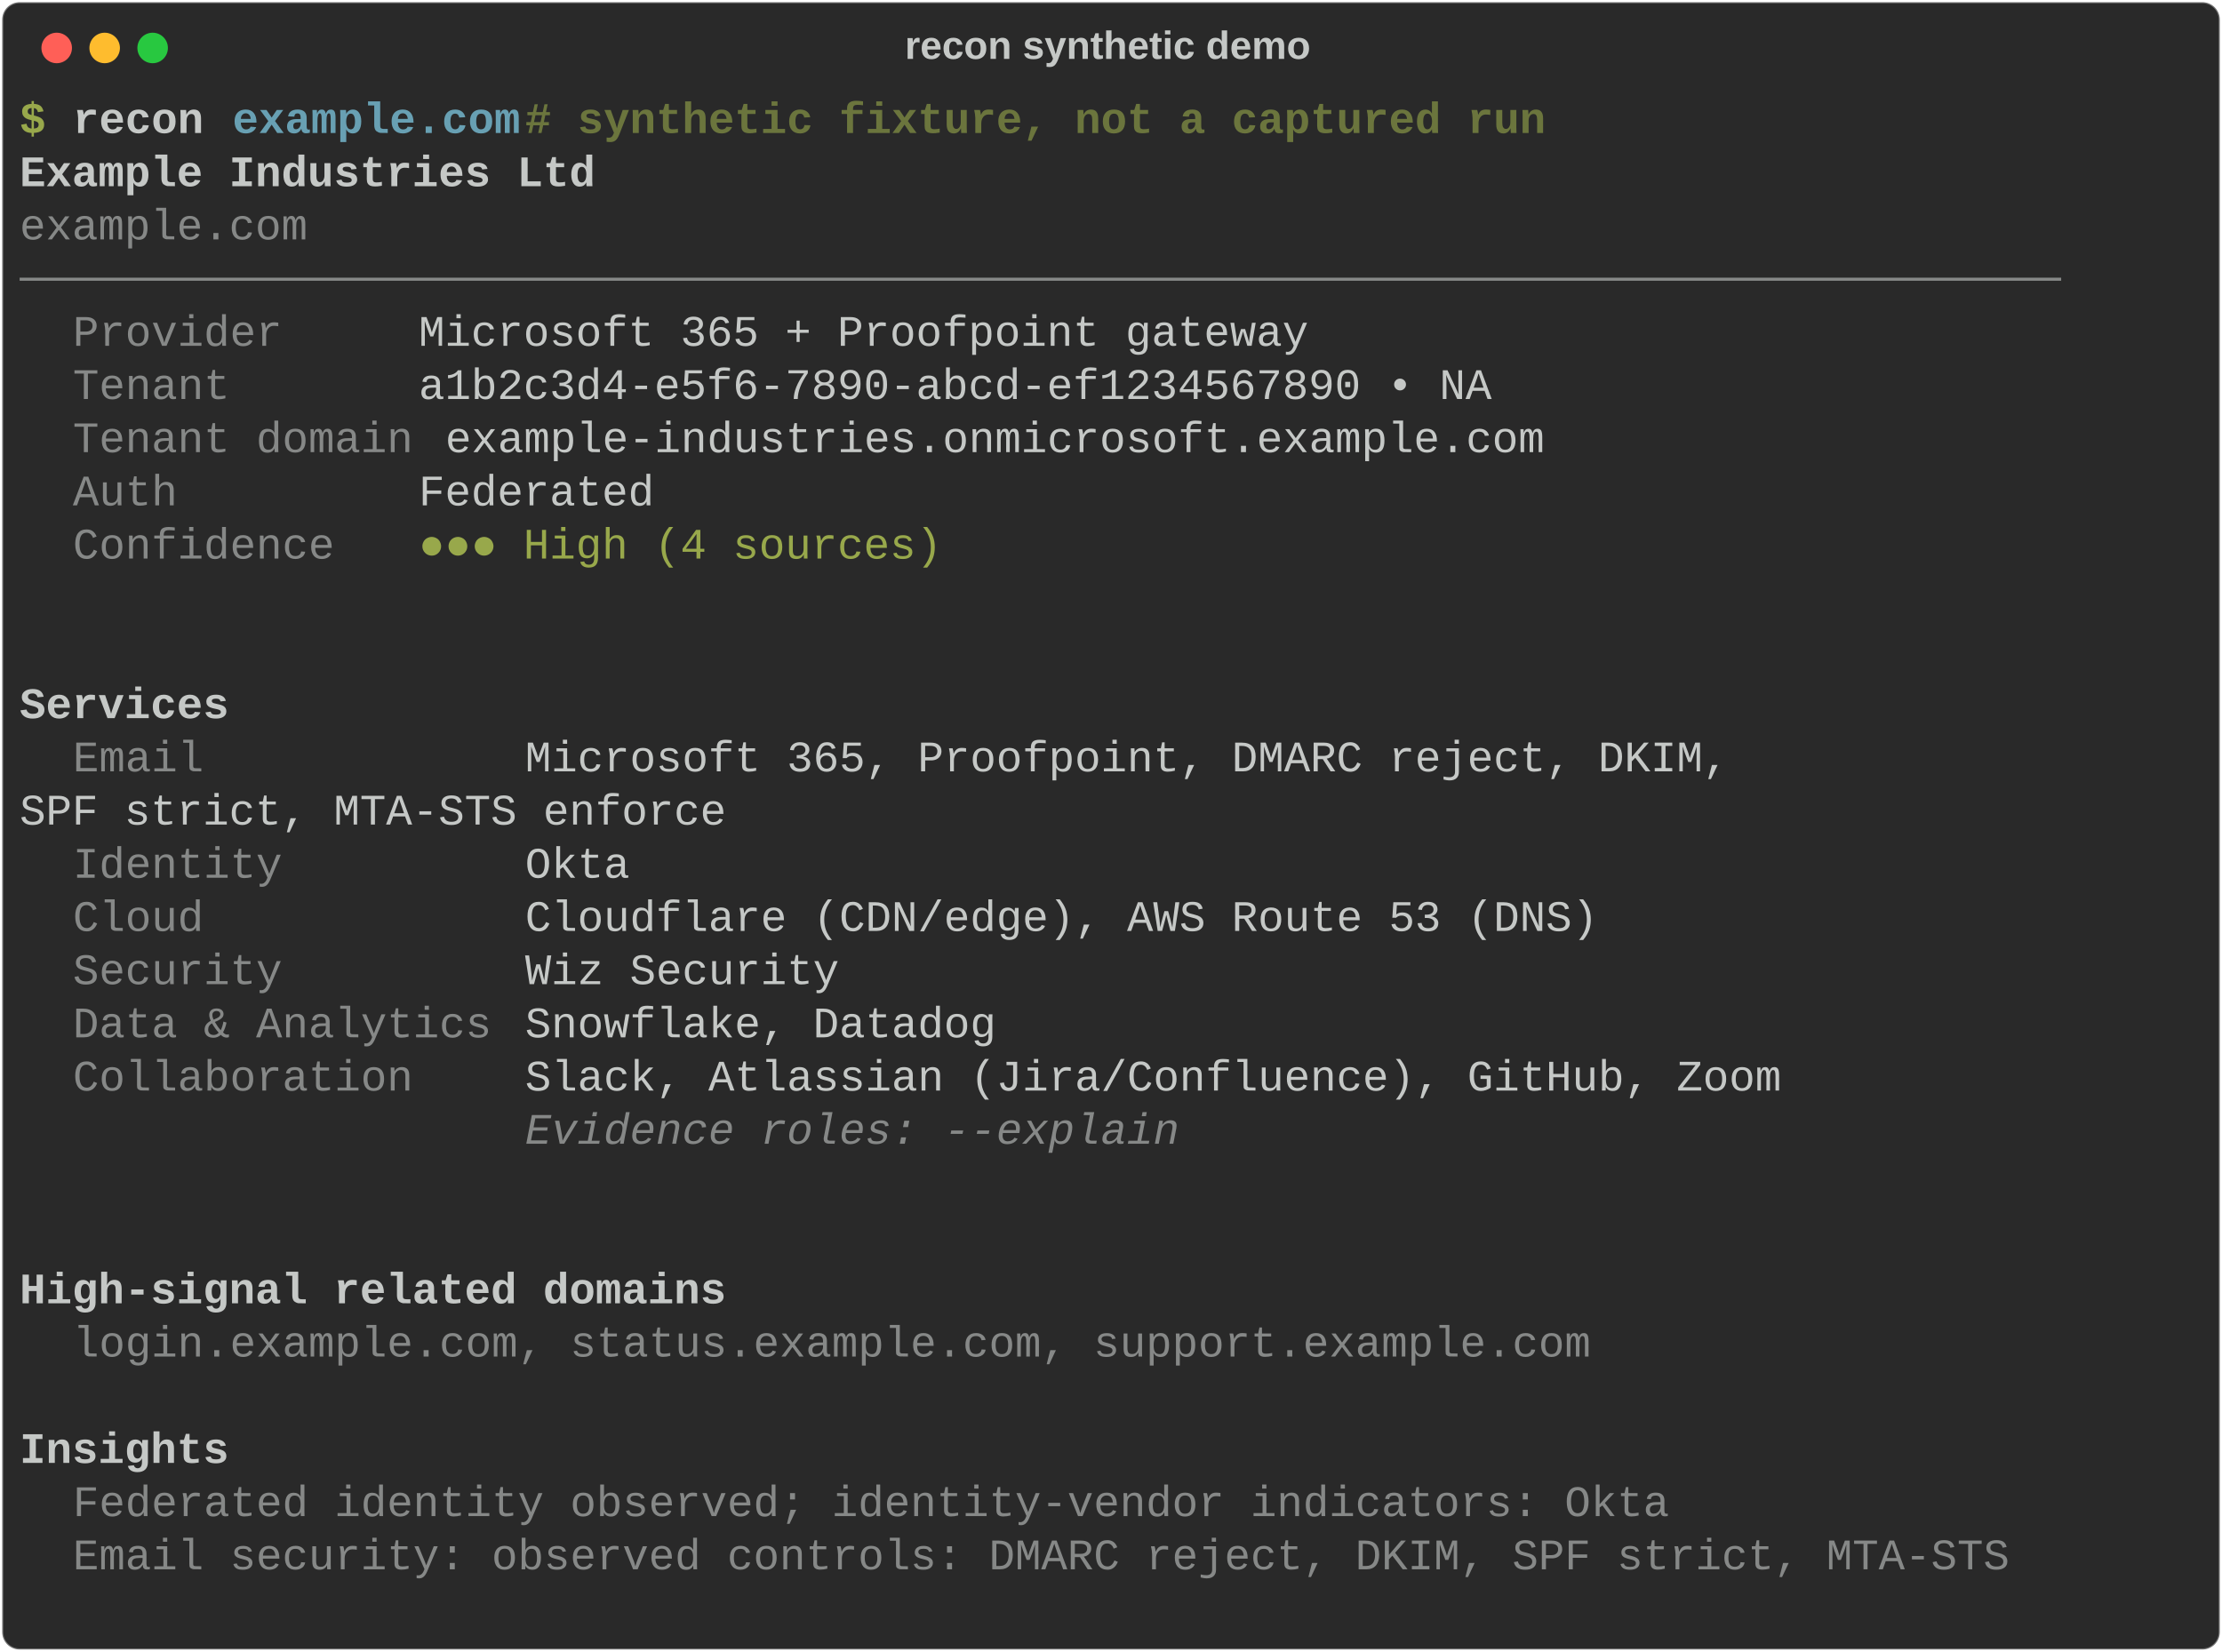
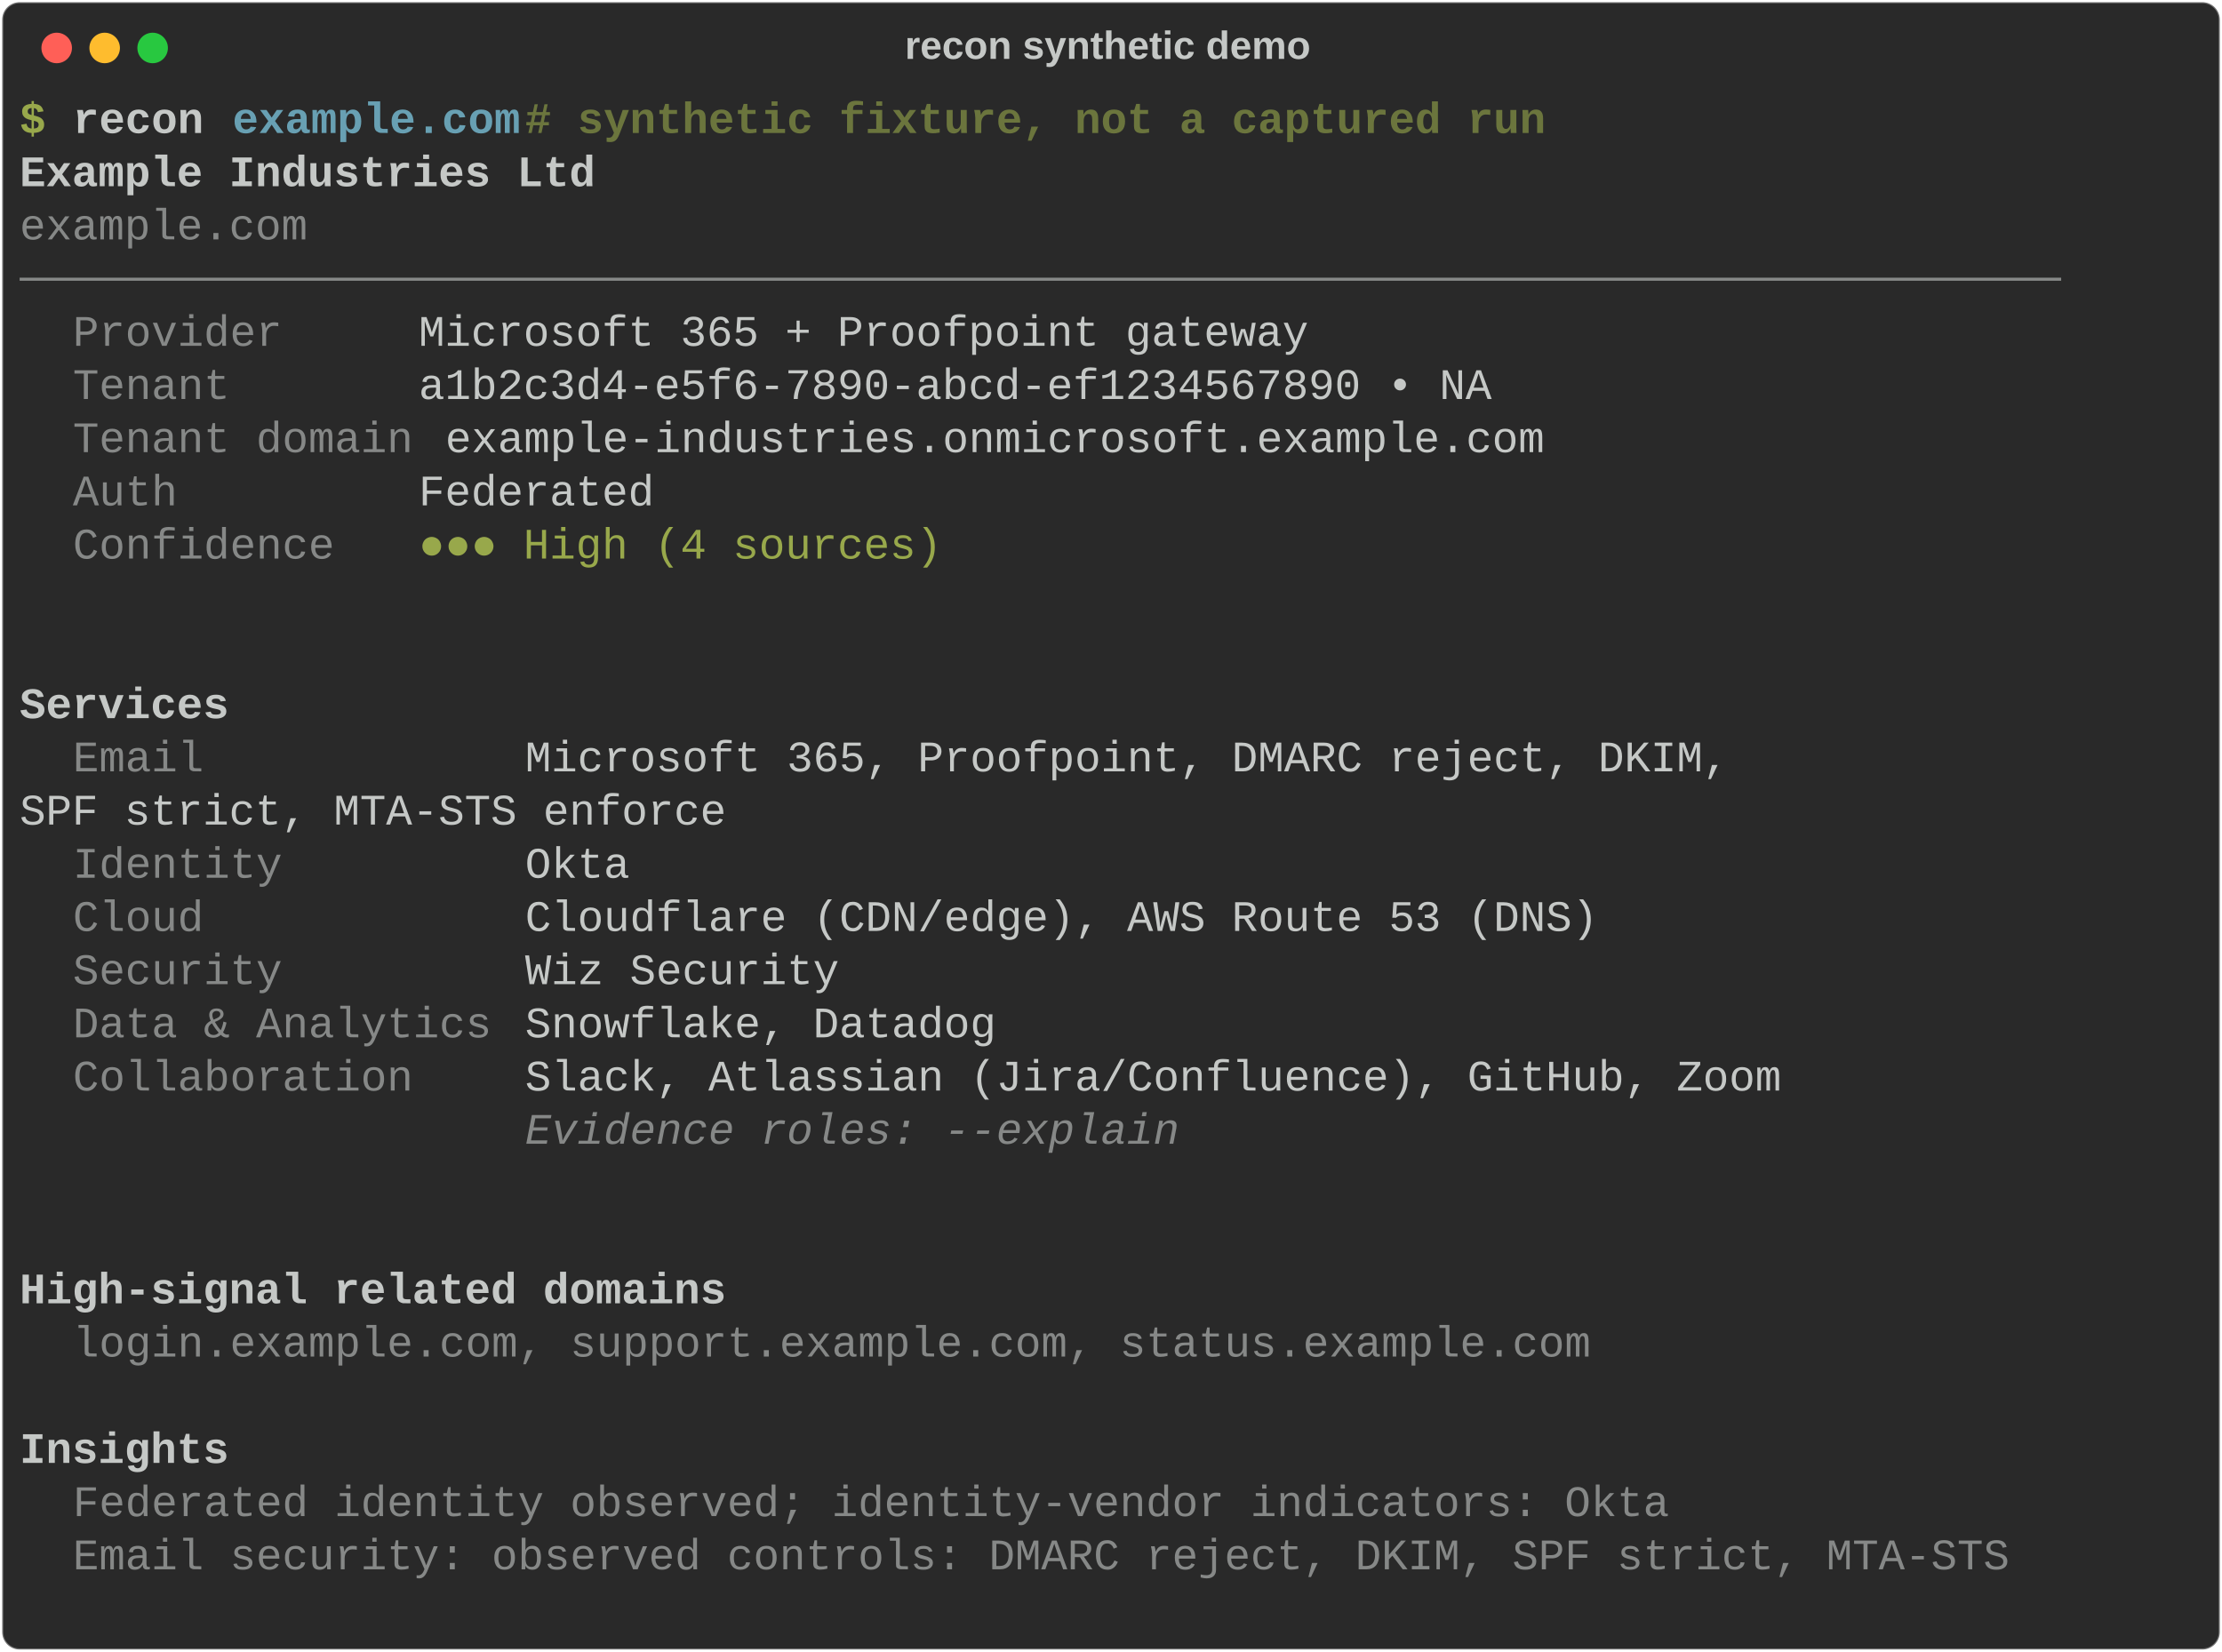
<svg xmlns="http://www.w3.org/2000/svg" class="rich-terminal" role="img" aria-labelledby="recon-demo-accessible-title recon-demo-accessible-description" viewBox="0 0 1019 757.6">
  <style>


    .recon-demo-matrix {
        font-family: ui-monospace, SFMono-Regular, Consolas, Liberation Mono, monospace;
        font-size: 20px;
        line-height: 24.4px;
        font-variant-east-asian: full-width;
    }

    .recon-demo-title {
        font-size: 18px;
        font-weight: bold;
        font-family: arial;
    }

    .recon-demo-r1 { fill: #98a84b;font-weight: bold }
.recon-demo-r2 { fill: #c5c8c6;font-weight: bold }
.recon-demo-r3 { fill: #68a0b3;font-weight: bold }
.recon-demo-r4 { fill: #6b753d;font-weight: bold }
.recon-demo-r5 { fill: #c5c8c6 }
.recon-demo-r6 { fill: #868887 }
.recon-demo-r7 { fill: #98a84b }
.recon-demo-r8 { fill: #868887;font-style: italic; }
    </style>
  <defs>
    <clipPath id="recon-demo-clip-terminal">
      <rect x="0" y="0" width="999.4" height="706.6" />
    </clipPath>
    <clipPath id="recon-demo-line-0">
      <rect x="0" y="1.5" width="1000.4" height="24.65" />
    </clipPath>
    <clipPath id="recon-demo-line-1">
      <rect x="0" y="25.9" width="1000.4" height="24.65" />
    </clipPath>
    <clipPath id="recon-demo-line-2">
      <rect x="0" y="50.3" width="1000.4" height="24.65" />
    </clipPath>
    <clipPath id="recon-demo-line-3">
      <rect x="0" y="74.7" width="1000.4" height="24.65" />
    </clipPath>
    <clipPath id="recon-demo-line-4">
      <rect x="0" y="99.1" width="1000.4" height="24.65" />
    </clipPath>
    <clipPath id="recon-demo-line-5">
      <rect x="0" y="123.5" width="1000.4" height="24.65" />
    </clipPath>
    <clipPath id="recon-demo-line-6">
      <rect x="0" y="147.9" width="1000.4" height="24.65" />
    </clipPath>
    <clipPath id="recon-demo-line-7">
      <rect x="0" y="172.3" width="1000.4" height="24.65" />
    </clipPath>
    <clipPath id="recon-demo-line-8">
      <rect x="0" y="196.7" width="1000.4" height="24.65" />
    </clipPath>
    <clipPath id="recon-demo-line-9">
      <rect x="0" y="221.1" width="1000.4" height="24.65" />
    </clipPath>
    <clipPath id="recon-demo-line-10">
      <rect x="0" y="245.5" width="1000.4" height="24.65" />
    </clipPath>
    <clipPath id="recon-demo-line-11">
      <rect x="0" y="269.9" width="1000.4" height="24.65" />
    </clipPath>
    <clipPath id="recon-demo-line-12">
      <rect x="0" y="294.3" width="1000.4" height="24.65" />
    </clipPath>
    <clipPath id="recon-demo-line-13">
      <rect x="0" y="318.7" width="1000.4" height="24.65" />
    </clipPath>
    <clipPath id="recon-demo-line-14">
      <rect x="0" y="343.1" width="1000.4" height="24.65" />
    </clipPath>
    <clipPath id="recon-demo-line-15">
      <rect x="0" y="367.5" width="1000.4" height="24.65" />
    </clipPath>
    <clipPath id="recon-demo-line-16">
      <rect x="0" y="391.9" width="1000.4" height="24.65" />
    </clipPath>
    <clipPath id="recon-demo-line-17">
      <rect x="0" y="416.3" width="1000.4" height="24.65" />
    </clipPath>
    <clipPath id="recon-demo-line-18">
      <rect x="0" y="440.7" width="1000.4" height="24.65" />
    </clipPath>
    <clipPath id="recon-demo-line-19">
      <rect x="0" y="465.1" width="1000.4" height="24.65" />
    </clipPath>
    <clipPath id="recon-demo-line-20">
      <rect x="0" y="489.5" width="1000.4" height="24.65" />
    </clipPath>
    <clipPath id="recon-demo-line-21">
      <rect x="0" y="513.9" width="1000.4" height="24.65" />
    </clipPath>
    <clipPath id="recon-demo-line-22">
      <rect x="0" y="538.3" width="1000.4" height="24.65" />
    </clipPath>
    <clipPath id="recon-demo-line-23">
      <rect x="0" y="562.7" width="1000.4" height="24.65" />
    </clipPath>
    <clipPath id="recon-demo-line-24">
      <rect x="0" y="587.1" width="1000.4" height="24.65" />
    </clipPath>
    <clipPath id="recon-demo-line-25">
      <rect x="0" y="611.5" width="1000.4" height="24.65" />
    </clipPath>
    <clipPath id="recon-demo-line-26">
      <rect x="0" y="635.9" width="1000.4" height="24.65" />
    </clipPath>
    <clipPath id="recon-demo-line-27">
      <rect x="0" y="660.3" width="1000.4" height="24.65" />
    </clipPath>
  </defs>
  <rect fill="#292929" stroke="rgba(255,255,255,0.35)" stroke-width="1" x="1" y="1" width="1017" height="755.6" rx="8" />
  <text class="recon-demo-title" fill="#c5c8c6" text-anchor="middle" x="508" y="27">recon synthetic demo</text>
  <g transform="translate(26,22)">
    <circle cx="0" cy="0" r="7" fill="#ff5f57" />
    <circle cx="22" cy="0" r="7" fill="#febc2e" />
    <circle cx="44" cy="0" r="7" fill="#28c840" />
  </g>
  <g transform="translate(9, 41)" clip-path="url(#recon-demo-clip-terminal)">
    <g class="recon-demo-matrix">
      <text class="recon-demo-r1" x="0" y="20" textLength="24.4" clip-path="url(#recon-demo-line-0)">$ </text>
      <text class="recon-demo-r2" x="24.4" y="20" textLength="73.2" clip-path="url(#recon-demo-line-0)">recon </text>
      <text class="recon-demo-r3" x="97.6" y="20" textLength="134.2" clip-path="url(#recon-demo-line-0)">example.com</text>
      <text class="recon-demo-r4" x="231.8" y="20" textLength="524.6" clip-path="url(#recon-demo-line-0)">    # synthetic fixture, not a captured run</text>
      <text class="recon-demo-r5" x="1000.4" y="20" textLength="12.2" clip-path="url(#recon-demo-line-0)">
</text>
      <text class="recon-demo-r2" x="0" y="44.4" textLength="268.4" clip-path="url(#recon-demo-line-1)">Example Industries Ltd</text>
      <text class="recon-demo-r5" x="1000.4" y="44.4" textLength="12.2" clip-path="url(#recon-demo-line-1)">
</text>
      <text class="recon-demo-r6" x="0" y="68.8" textLength="134.2" clip-path="url(#recon-demo-line-2)">example.com</text>
      <text class="recon-demo-r5" x="1000.4" y="68.8" textLength="12.2" clip-path="url(#recon-demo-line-2)">
</text>
      <text class="recon-demo-r6" x="0" y="93.2" textLength="951.6" clip-path="url(#recon-demo-line-3)">──────────────────────────────────────────────────────────────────────────────</text>
      <text class="recon-demo-r5" x="1000.4" y="93.2" textLength="12.2" clip-path="url(#recon-demo-line-3)">
</text>
      <text class="recon-demo-r6" x="24.4" y="117.6" textLength="158.6" clip-path="url(#recon-demo-line-4)">Provider     </text>
      <text class="recon-demo-r5" x="183" y="117.6" textLength="414.8" clip-path="url(#recon-demo-line-4)">Microsoft 365 + Proofpoint gateway</text>
      <text class="recon-demo-r5" x="1000.4" y="117.6" textLength="12.2" clip-path="url(#recon-demo-line-4)">
</text>
      <text class="recon-demo-r6" x="24.4" y="142" textLength="158.6" clip-path="url(#recon-demo-line-5)">Tenant       </text>
      <text class="recon-demo-r5" x="183" y="142" textLength="500.2" clip-path="url(#recon-demo-line-5)">a1b2c3d4-e5f6-7890-abcd-ef1234567890 • NA</text>
      <text class="recon-demo-r5" x="1000.4" y="142" textLength="12.2" clip-path="url(#recon-demo-line-5)">
</text>
      <text class="recon-demo-r6" x="24.4" y="166.4" textLength="170.8" clip-path="url(#recon-demo-line-6)">Tenant domain </text>
      <text class="recon-demo-r5" x="195.2" y="166.4" textLength="512.4" clip-path="url(#recon-demo-line-6)">example-industries.onmicrosoft.example.com</text>
      <text class="recon-demo-r5" x="1000.4" y="166.4" textLength="12.2" clip-path="url(#recon-demo-line-6)">
</text>
      <text class="recon-demo-r6" x="24.4" y="190.8" textLength="158.6" clip-path="url(#recon-demo-line-7)">Auth         </text>
      <text class="recon-demo-r5" x="183" y="190.8" textLength="109.8" clip-path="url(#recon-demo-line-7)">Federated</text>
      <text class="recon-demo-r5" x="1000.4" y="190.8" textLength="12.2" clip-path="url(#recon-demo-line-7)">
</text>
      <text class="recon-demo-r6" x="24.4" y="215.2" textLength="158.6" clip-path="url(#recon-demo-line-8)">Confidence   </text>
      <text class="recon-demo-r7" x="183" y="215.2" textLength="244" clip-path="url(#recon-demo-line-8)">●●● High (4 sources)</text>
      <text class="recon-demo-r5" x="1000.4" y="215.2" textLength="12.2" clip-path="url(#recon-demo-line-8)">
</text>
      <text class="recon-demo-r5" x="1000.4" y="239.6" textLength="12.2" clip-path="url(#recon-demo-line-9)">
</text>
      <text class="recon-demo-r5" x="1000.4" y="264" textLength="12.2" clip-path="url(#recon-demo-line-10)">
</text>
      <text class="recon-demo-r2" x="0" y="288.4" textLength="97.6" clip-path="url(#recon-demo-line-11)">Services</text>
      <text class="recon-demo-r5" x="1000.4" y="288.4" textLength="12.2" clip-path="url(#recon-demo-line-11)">
</text>
      <text class="recon-demo-r6" x="24.4" y="312.8" textLength="207.4" clip-path="url(#recon-demo-line-12)">Email            </text>
      <text class="recon-demo-r5" x="231.8" y="312.8" textLength="561.2" clip-path="url(#recon-demo-line-12)">Microsoft 365, Proofpoint, DMARC reject, DKIM,</text>
      <text class="recon-demo-r5" x="1000.4" y="312.8" textLength="12.2" clip-path="url(#recon-demo-line-12)">
</text>
      <text class="recon-demo-r5" x="0" y="337.2" textLength="561.2" clip-path="url(#recon-demo-line-13)">                   SPF strict, MTA-STS enforce</text>
      <text class="recon-demo-r5" x="1000.4" y="337.2" textLength="12.2" clip-path="url(#recon-demo-line-13)">
</text>
      <text class="recon-demo-r6" x="24.4" y="361.6" textLength="207.4" clip-path="url(#recon-demo-line-14)">Identity         </text>
      <text class="recon-demo-r5" x="231.8" y="361.6" textLength="48.8" clip-path="url(#recon-demo-line-14)">Okta</text>
      <text class="recon-demo-r5" x="1000.4" y="361.6" textLength="12.2" clip-path="url(#recon-demo-line-14)">
</text>
      <text class="recon-demo-r6" x="24.4" y="386" textLength="207.4" clip-path="url(#recon-demo-line-15)">Cloud            </text>
      <text class="recon-demo-r5" x="231.8" y="386" textLength="500.2" clip-path="url(#recon-demo-line-15)">Cloudflare (CDN/edge), AWS Route 53 (DNS)</text>
      <text class="recon-demo-r5" x="1000.4" y="386" textLength="12.2" clip-path="url(#recon-demo-line-15)">
</text>
      <text class="recon-demo-r6" x="24.4" y="410.4" textLength="207.4" clip-path="url(#recon-demo-line-16)">Security         </text>
      <text class="recon-demo-r5" x="231.8" y="410.4" textLength="146.4" clip-path="url(#recon-demo-line-16)">Wiz Security</text>
      <text class="recon-demo-r5" x="1000.4" y="410.4" textLength="12.2" clip-path="url(#recon-demo-line-16)">
</text>
      <text class="recon-demo-r6" x="24.4" y="434.8" textLength="207.4" clip-path="url(#recon-demo-line-17)">Data &amp; Analytics </text>
      <text class="recon-demo-r5" x="231.8" y="434.8" textLength="219.6" clip-path="url(#recon-demo-line-17)">Snowflake, Datadog</text>
      <text class="recon-demo-r5" x="1000.4" y="434.8" textLength="12.2" clip-path="url(#recon-demo-line-17)">
</text>
      <text class="recon-demo-r6" x="24.4" y="459.2" textLength="207.4" clip-path="url(#recon-demo-line-18)">Collaboration    </text>
      <text class="recon-demo-r5" x="231.8" y="459.2" textLength="585.6" clip-path="url(#recon-demo-line-18)">Slack, Atlassian (Jira/Confluence), GitHub, Zoom</text>
      <text class="recon-demo-r5" x="1000.4" y="459.2" textLength="12.2" clip-path="url(#recon-demo-line-18)">
</text>
      <text class="recon-demo-r8" x="231.8" y="483.6" textLength="305" clip-path="url(#recon-demo-line-19)">Evidence roles: --explain</text>
      <text class="recon-demo-r5" x="1000.4" y="483.6" textLength="12.2" clip-path="url(#recon-demo-line-19)">
</text>
      <text class="recon-demo-r5" x="1000.4" y="508" textLength="12.2" clip-path="url(#recon-demo-line-20)">
</text>
      <text class="recon-demo-r5" x="1000.4" y="532.4" textLength="12.2" clip-path="url(#recon-demo-line-21)">
</text>
      <text class="recon-demo-r2" x="0" y="556.8" textLength="329.4" clip-path="url(#recon-demo-line-22)">High-signal related domains</text>
      <text class="recon-demo-r5" x="1000.4" y="556.8" textLength="12.2" clip-path="url(#recon-demo-line-22)">
</text>
-       <text class="recon-demo-r6" x="24.4" y="581.2" textLength="707.6" clip-path="url(#recon-demo-line-23)">login.example.com, status.example.com, support.example.com</text>
+       <text class="recon-demo-r6" x="24.4" y="581.2" textLength="707.6" clip-path="url(#recon-demo-line-23)">login.example.com, support.example.com, status.example.com</text>
      <text class="recon-demo-r5" x="1000.4" y="581.2" textLength="12.2" clip-path="url(#recon-demo-line-23)">
</text>
      <text class="recon-demo-r5" x="1000.4" y="605.6" textLength="12.2" clip-path="url(#recon-demo-line-24)">
</text>
      <text class="recon-demo-r2" x="0" y="630" textLength="97.6" clip-path="url(#recon-demo-line-25)">Insights</text>
      <text class="recon-demo-r5" x="1000.4" y="630" textLength="12.2" clip-path="url(#recon-demo-line-25)">
</text>
      <text class="recon-demo-r6" x="24.4" y="654.4" textLength="744.2" clip-path="url(#recon-demo-line-26)">Federated identity observed; identity-vendor indicators: Okta</text>
      <text class="recon-demo-r5" x="1000.4" y="654.4" textLength="12.2" clip-path="url(#recon-demo-line-26)">
</text>
      <text class="recon-demo-r6" x="24.4" y="678.8" textLength="902.8" clip-path="url(#recon-demo-line-27)">Email security: observed controls: DMARC reject, DKIM, SPF strict, MTA-STS</text>
      <text class="recon-demo-r5" x="1000.4" y="678.8" textLength="12.2" clip-path="url(#recon-demo-line-27)">
</text>
      <text class="recon-demo-r5" x="1000.4" y="703.2" textLength="12.2" clip-path="url(#recon-demo-line-28)">
</text>
    </g>
  </g>
</svg>
